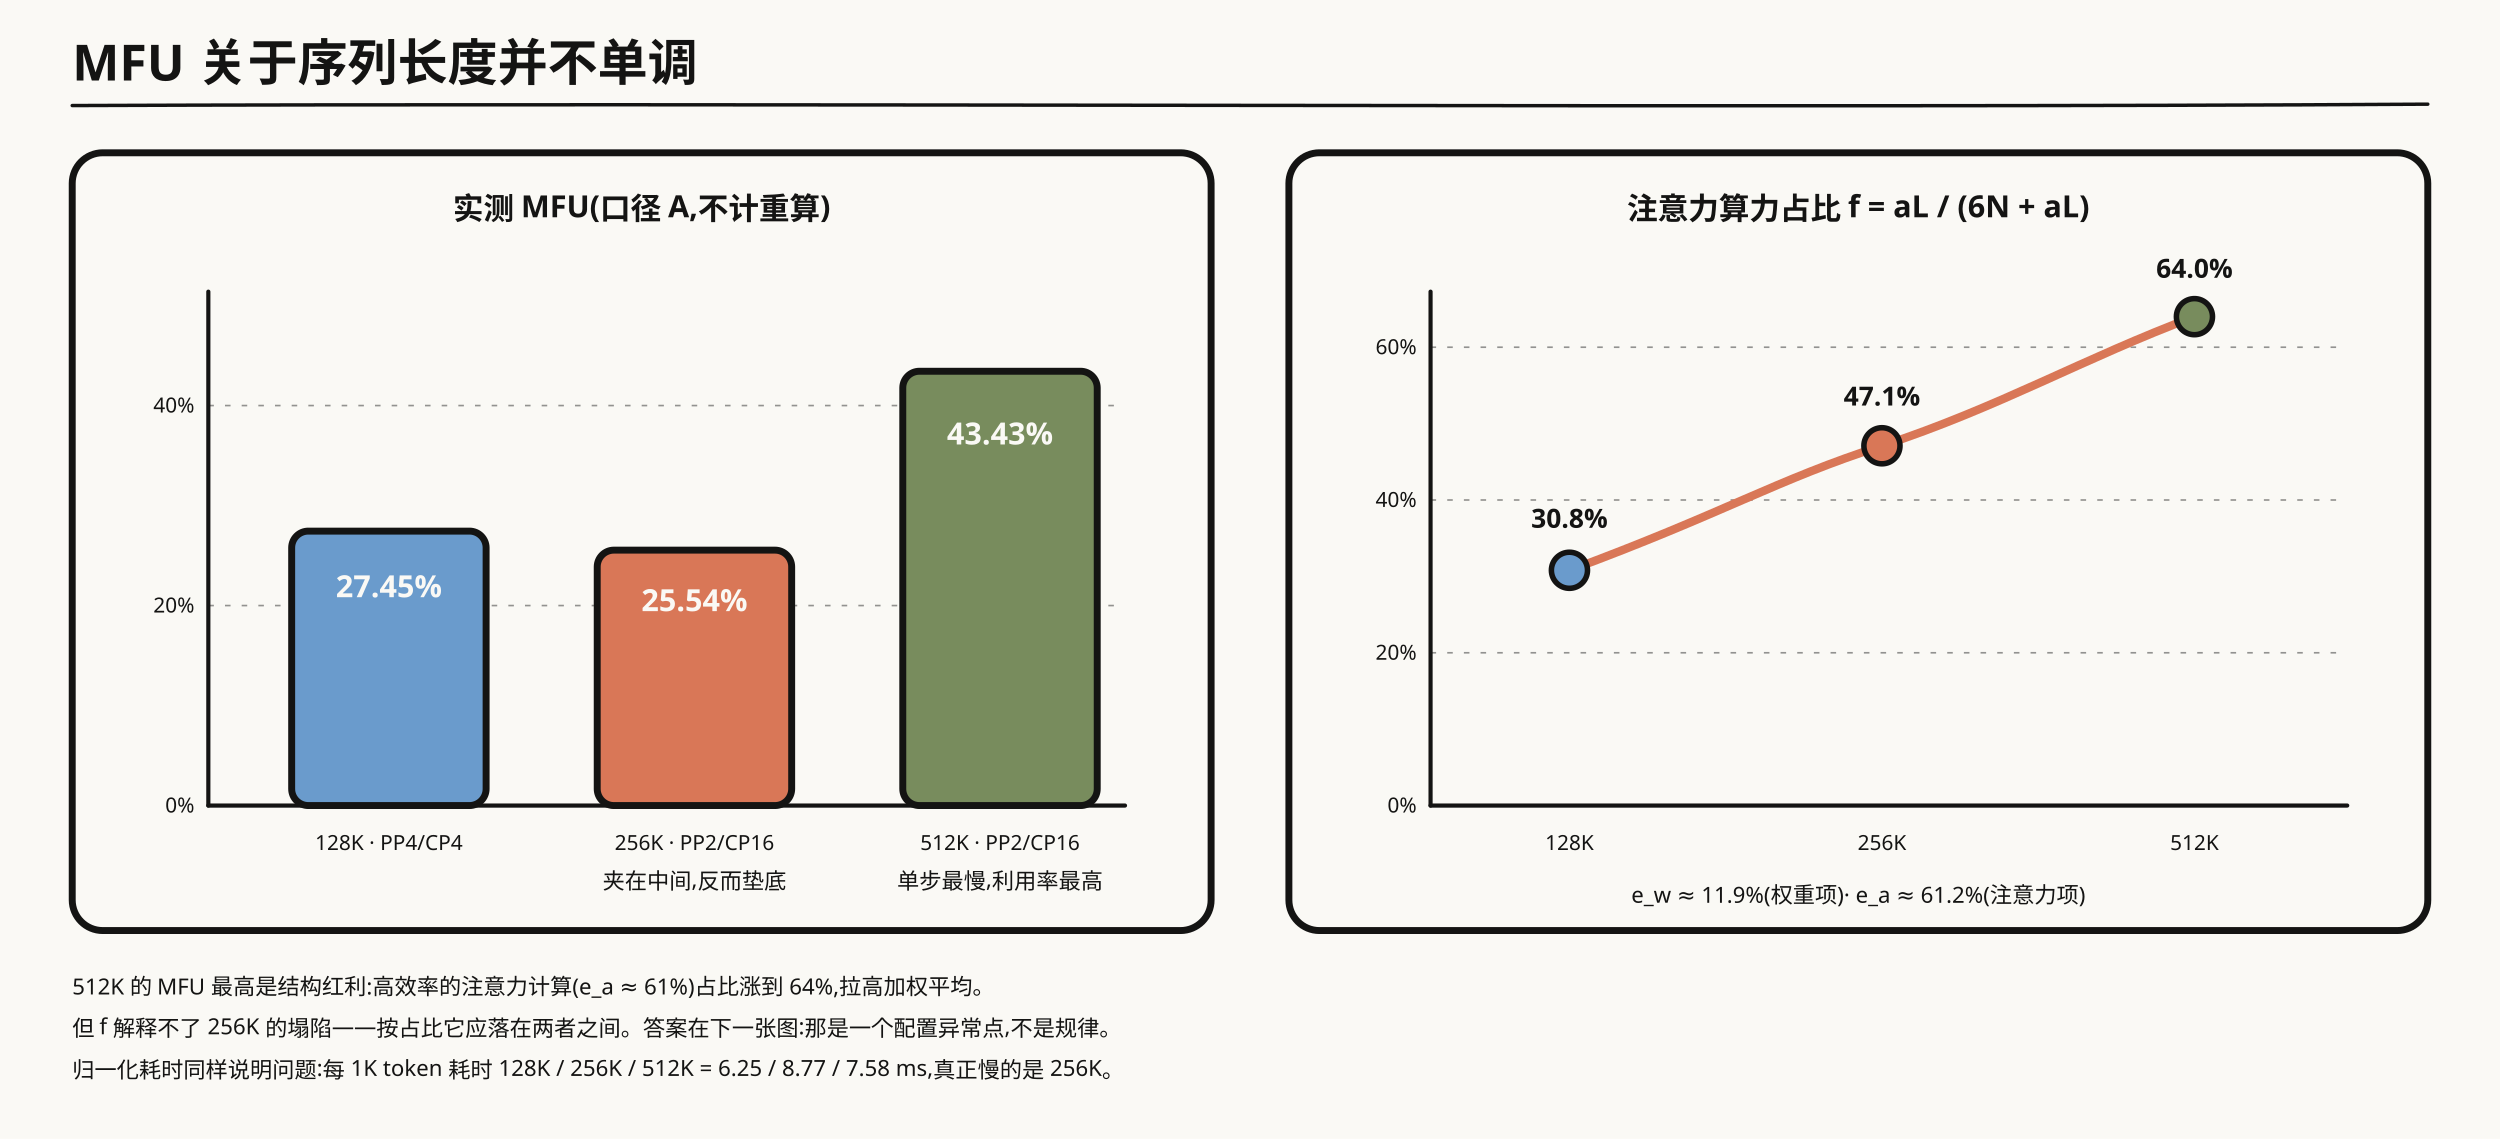
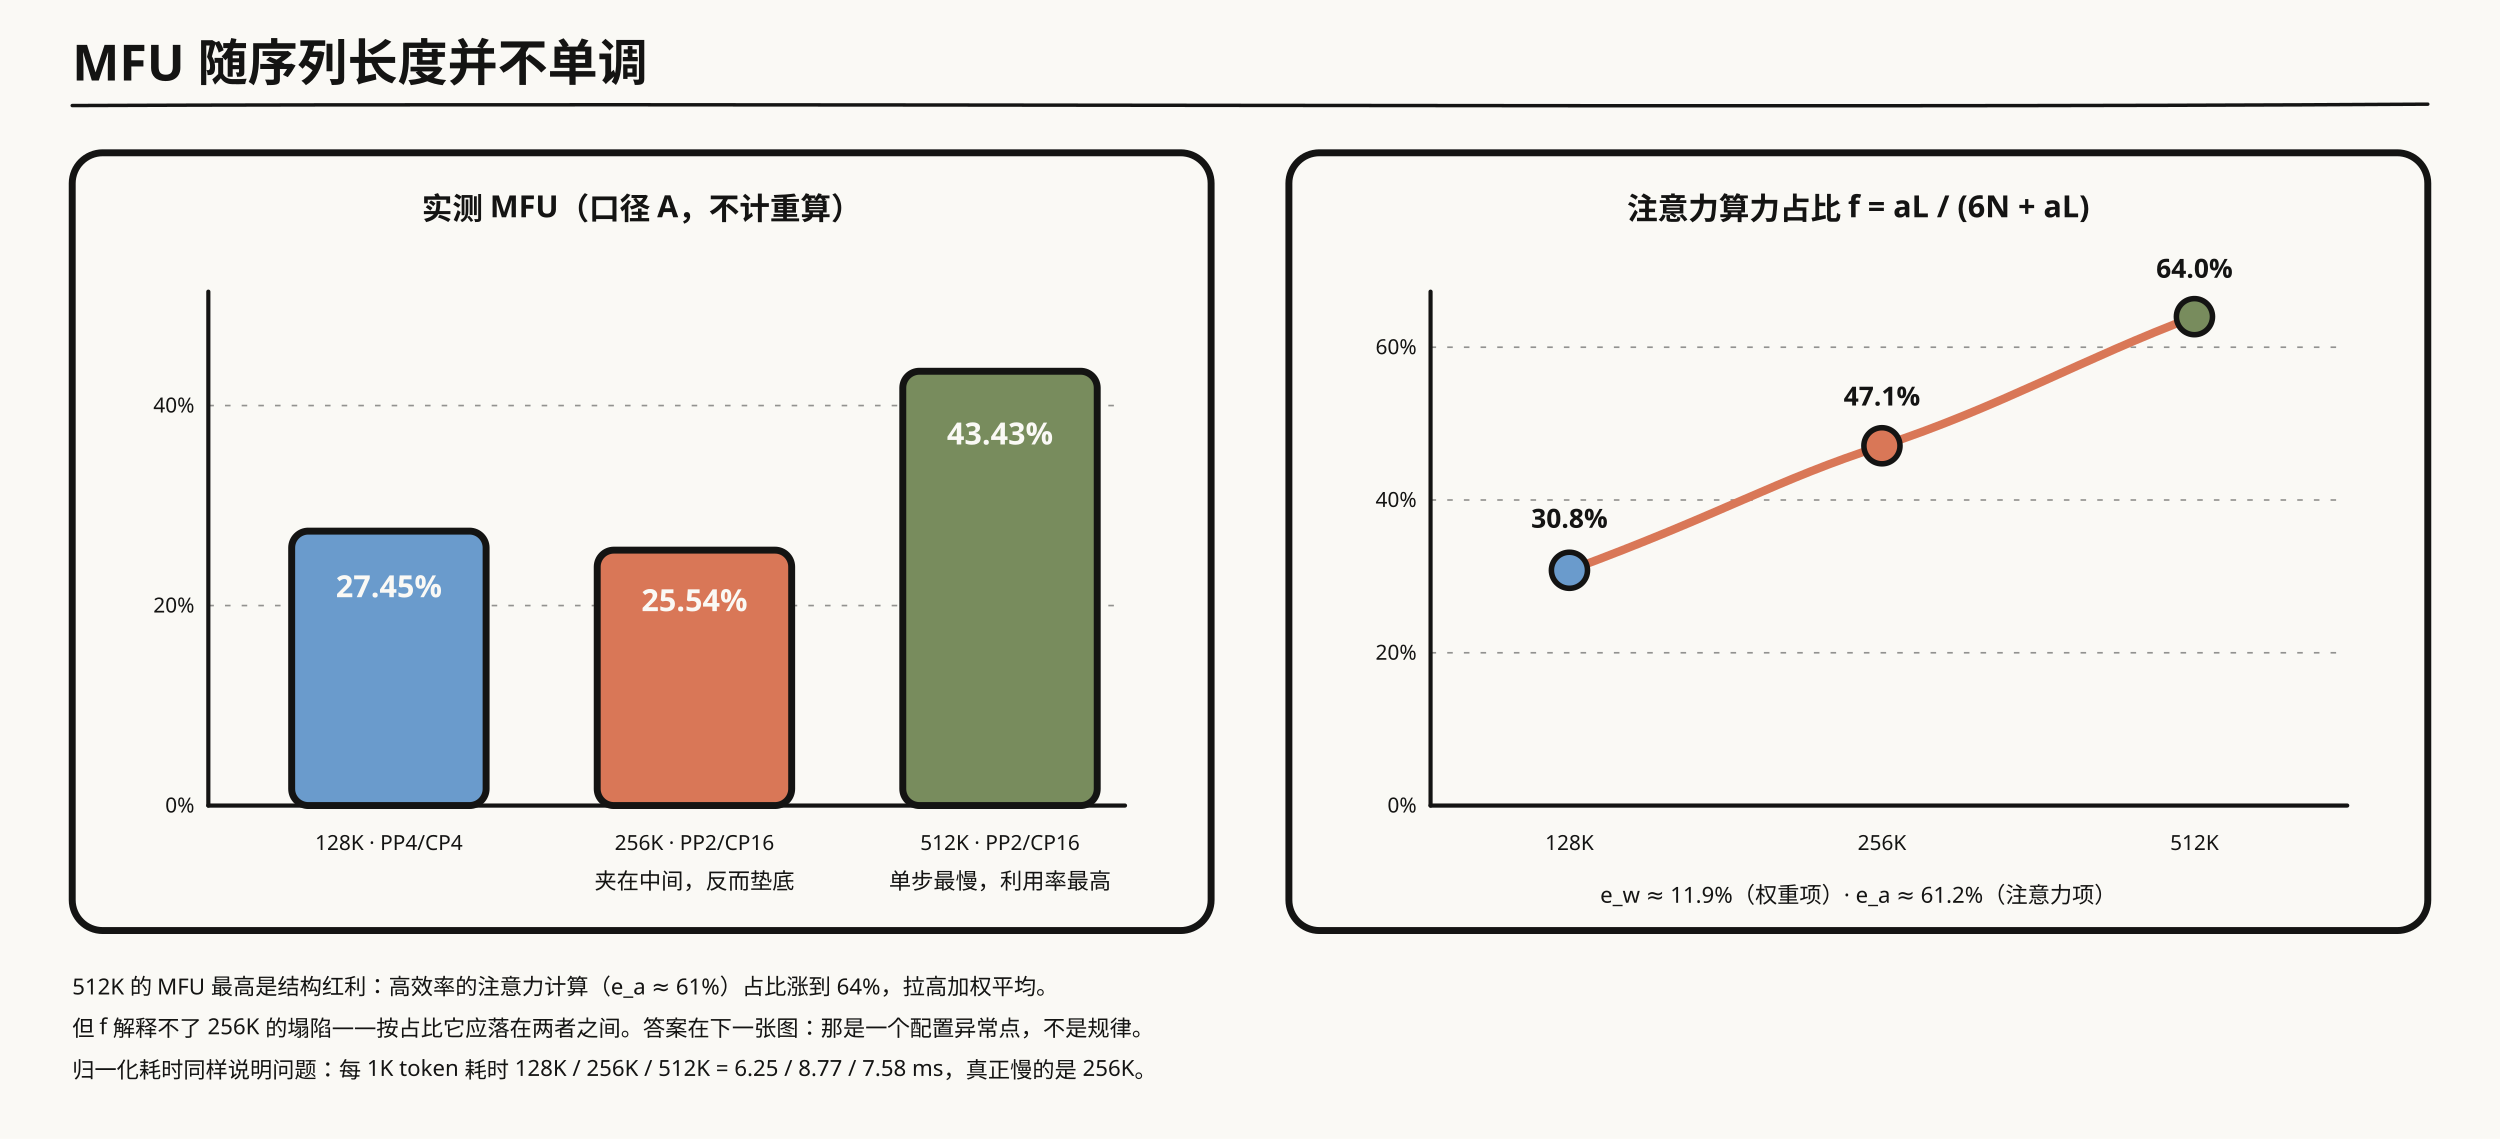
<svg xmlns="http://www.w3.org/2000/svg" viewBox="0 0 1800 820" role="img" aria-labelledby="title desc">
  <defs>
    <style>
      .bg{fill:#FAF9F5}
      .ink{fill:none;stroke:#141413;stroke-linecap:round;stroke-linejoin:round}
      .ivory{fill:#FAF9F5;stroke:#141413;stroke-width:5}
      .orange{fill:#D97757;stroke:#141413;stroke-width:5}
      .blue{fill:#6A9BCC;stroke:#141413;stroke-width:5}
      .green{fill:#788C5D;stroke:#141413;stroke-width:5}
      .axis-line{fill:none;stroke:#141413;stroke-width:3;stroke-linecap:round}
      .gridline{fill:none;stroke:#141413;stroke-width:1.2;stroke-dasharray:4 8;opacity:.45}
      .fcurve{fill:none;stroke:#D97757;stroke-width:6;stroke-linecap:round}
      .title{font-family:Poppins,'Hiragino Sans GB','PingFang SC',sans-serif;font-weight:700;font-size:36px;fill:#141413}
      .head{font-family:Poppins,'Hiragino Sans GB','PingFang SC',sans-serif;font-weight:700;font-size:22px;fill:#141413;text-anchor:middle}
      .label{font-family:Poppins,'Hiragino Sans GB','PingFang SC',sans-serif;font-weight:600;font-size:19px;fill:#141413;text-anchor:middle}
      .on{font-family:Poppins,'Hiragino Sans GB','PingFang SC',sans-serif;font-weight:700;font-size:22px;fill:#FAF9F5;text-anchor:middle}
      .small{font-family:Poppins,'Hiragino Sans GB','PingFang SC',sans-serif;font-weight:500;font-size:16px;fill:#141413;text-anchor:middle}
      .sw{font-family:Poppins,'Hiragino Sans GB','PingFang SC',sans-serif;font-weight:500;font-size:15px;fill:#FAF9F5;text-anchor:middle}
      .note{font-family:Poppins,'Hiragino Sans GB','PingFang SC',sans-serif;font-weight:500;font-size:16px;fill:#141413}
      .axis{font-family:Poppins,'Hiragino Sans GB','PingFang SC',sans-serif;font-weight:500;font-size:15px;fill:#141413;text-anchor:middle}
      .axisr{font-family:Poppins,'Hiragino Sans GB','PingFang SC',sans-serif;font-weight:500;font-size:15px;fill:#141413;text-anchor:end}
    </style>
    <marker id="arrow" markerWidth="16" markerHeight="16" refX="14" refY="8" orient="auto" markerUnits="userSpaceOnUse">
      <path d="M2 2L14 8L2 14" fill="none" stroke="#141413" stroke-width="2.6" stroke-linecap="round" stroke-linejoin="round" />
    </marker>
  </defs>
  <rect class="bg" width="1800" height="820" />
-   <text class="title" x="52" y="58">MFU 关于序列长度并不单调</text>
+   <text class="title" x="52" y="58">MFU 随序列长度并不单调</text>
  <path class="ink" d="M52 76C520 74 1280 78 1748 75" stroke-width="2.5" />
  <rect class="ivory" x="52" y="110" width="820" height="560" rx="22" />
-   <text class="head" x="462" y="158">实测 MFU(口径 A,不计重算)</text>
+   <text class="head" x="462" y="158">实测 MFU（口径 A，不计重算）</text>
  <path class="axis-line" d="M150 580L810 580" />
  <path class="axis-line" d="M150 580L150 210" />
  <path class="gridline" d="M150 436L810 436" />
  <path class="gridline" d="M150 292L810 292" />
  <text class="axisr" x="140" y="585">0%</text>
  <text class="axisr" x="140" y="441">20%</text>
  <text class="axisr" x="140" y="297">40%</text>
  <rect class="blue" x="210" y="382.4" width="140" height="197.6" rx="12" />
  <text class="on" x="280" y="430">27.45%</text>
  <text class="axis" x="280" y="612">128K · PP4/CP4</text>
  <rect class="orange" x="430" y="396.1" width="140" height="183.9" rx="12" />
  <text class="on" x="500" y="440">25.54%</text>
  <text class="axis" x="500" y="612">256K · PP2/CP16</text>
-   <text class="small" x="500" y="640">夹在中间,反而垫底</text>
+   <text class="small" x="500" y="640">夹在中间，反而垫底</text>
  <rect class="green" x="650" y="267.3" width="140" height="312.7" rx="12" />
  <text class="on" x="720" y="320">43.43%</text>
  <text class="axis" x="720" y="612">512K · PP2/CP16</text>
-   <text class="small" x="720" y="640">单步最慢,利用率最高</text>
+   <text class="small" x="720" y="640">单步最慢，利用率最高</text>
  <rect class="ivory" x="928" y="110" width="820" height="560" rx="22" />
  <text class="head" x="1338" y="158">注意力算力占比 f = aL / (6N + aL)</text>
  <path class="axis-line" d="M1030 580L1690 580" />
  <path class="axis-line" d="M1030 580L1030 210" />
  <path class="gridline" d="M1030 470L1690 470" />
  <path class="gridline" d="M1030 360L1690 360" />
  <path class="gridline" d="M1030 250L1690 250" />
  <text class="axisr" x="1020" y="585">0%</text>
  <text class="axisr" x="1020" y="475">20%</text>
  <text class="axisr" x="1020" y="365">40%</text>
  <text class="axisr" x="1020" y="255">60%</text>
  <path class="fcurve" d="M1130 410.6C1240 370 1280 345 1355 321C1440 293 1500 258 1580 228" />
  <circle cx="1130" cy="410.6" r="13" fill="#6A9BCC" stroke="#141413" stroke-width="4" />
  <circle cx="1355" cy="320.95" r="13" fill="#D97757" stroke="#141413" stroke-width="4" />
  <circle cx="1580" cy="228" r="13" fill="#788C5D" stroke="#141413" stroke-width="4" />
  <text class="label" x="1130" y="380">30.8%</text>
  <text class="label" x="1355" y="292">47.1%</text>
  <text class="label" x="1580" y="200">64.0%</text>
  <text class="axis" x="1130" y="612">128K</text>
  <text class="axis" x="1355" y="612">256K</text>
  <text class="axis" x="1580" y="612">512K</text>
-   <text class="small" x="1338" y="650">e_w ≈ 11.9%(权重项)· e_a ≈ 61.2%(注意力项)</text>
-   <text class="note" x="52" y="716">512K 的 MFU 最高是结构红利:高效率的注意力计算(e_a ≈ 61%)占比涨到 64%,拉高加权平均。</text>
-   <text class="note" x="52" y="746">但 f 解释不了 256K 的塌陷——按占比它应落在两者之间。答案在下一张图:那是一个配置异常点,不是规律。</text>
-   <text class="note" x="52" y="776">归一化耗时同样说明问题:每 1K token 耗时 128K / 256K / 512K = 6.25 / 8.77 / 7.58 ms,真正慢的是 256K。</text>
+   <text class="small" x="1338" y="650">e_w ≈ 11.9%（权重项）· e_a ≈ 61.2%（注意力项）</text>
+   <text class="note" x="52" y="716">512K 的 MFU 最高是结构红利：高效率的注意力计算（e_a ≈ 61%）占比涨到 64%，拉高加权平均。</text>
+   <text class="note" x="52" y="746">但 f 解释不了 256K 的塌陷——按占比它应落在两者之间。答案在下一张图：那是一个配置异常点，不是规律。</text>
+   <text class="note" x="52" y="776">归一化耗时同样说明问题：每 1K token 耗时 128K / 256K / 512K = 6.25 / 8.77 / 7.58 ms，真正慢的是 256K。</text>
</svg>
